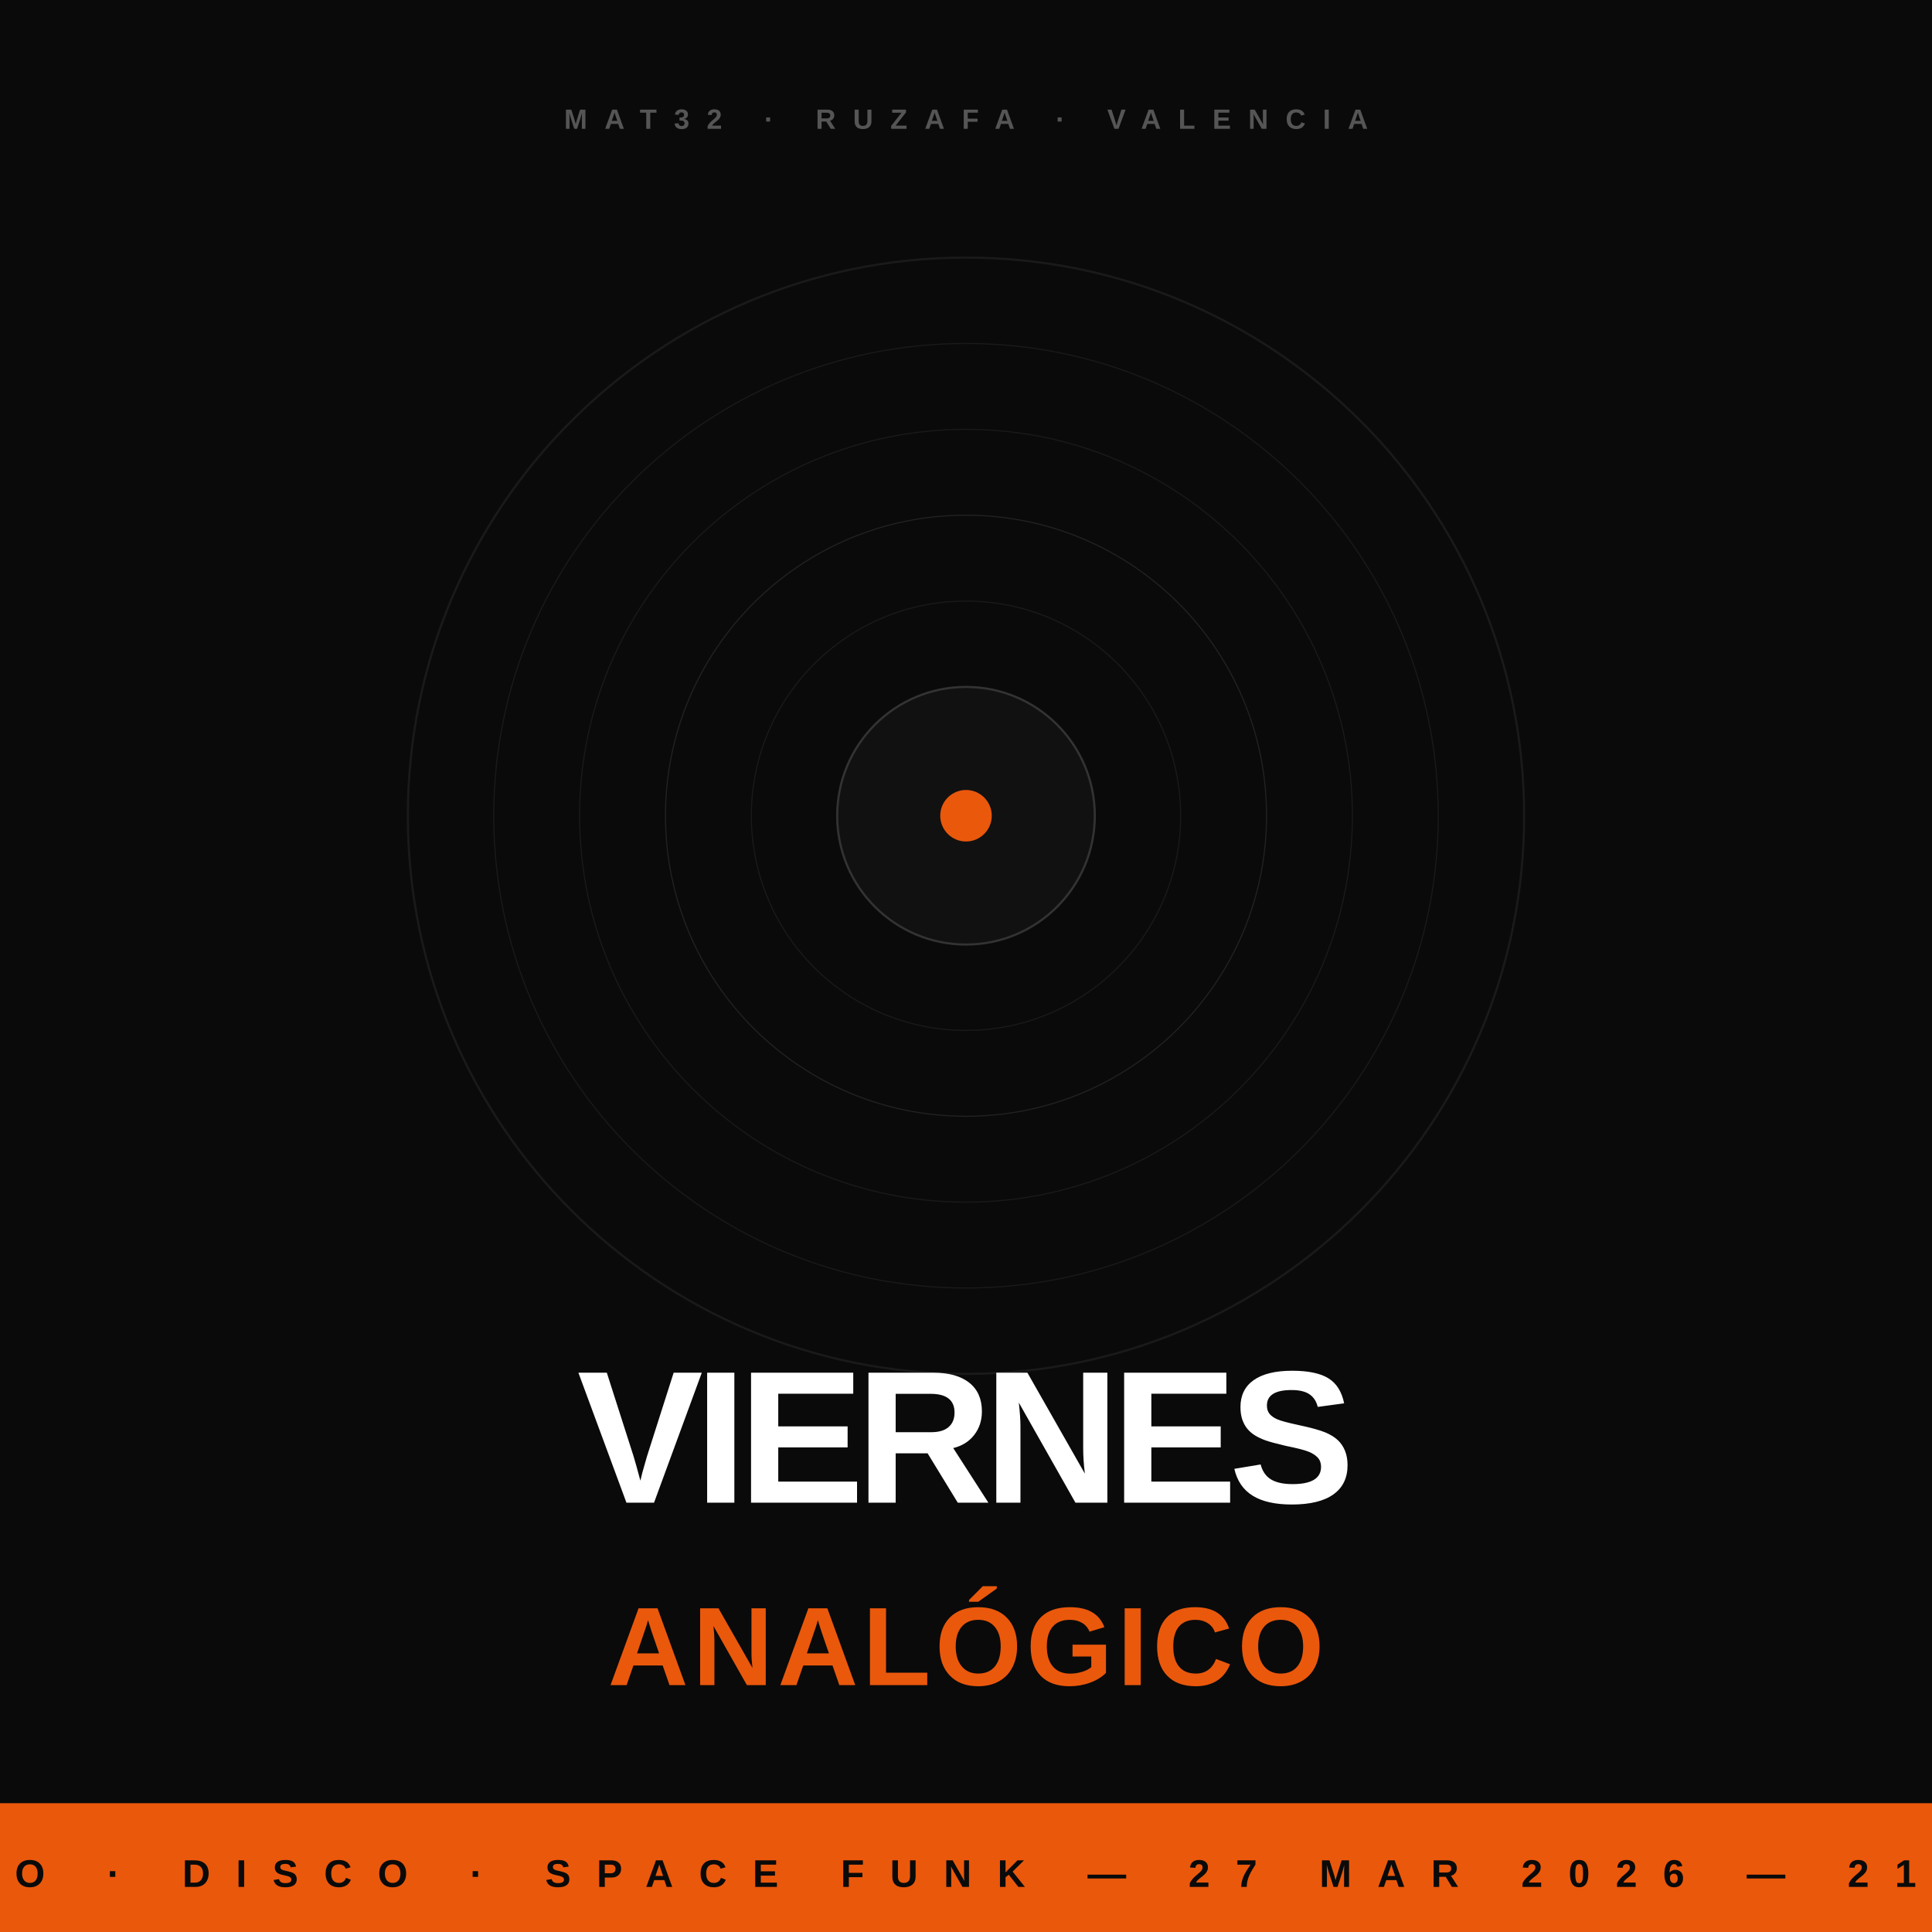
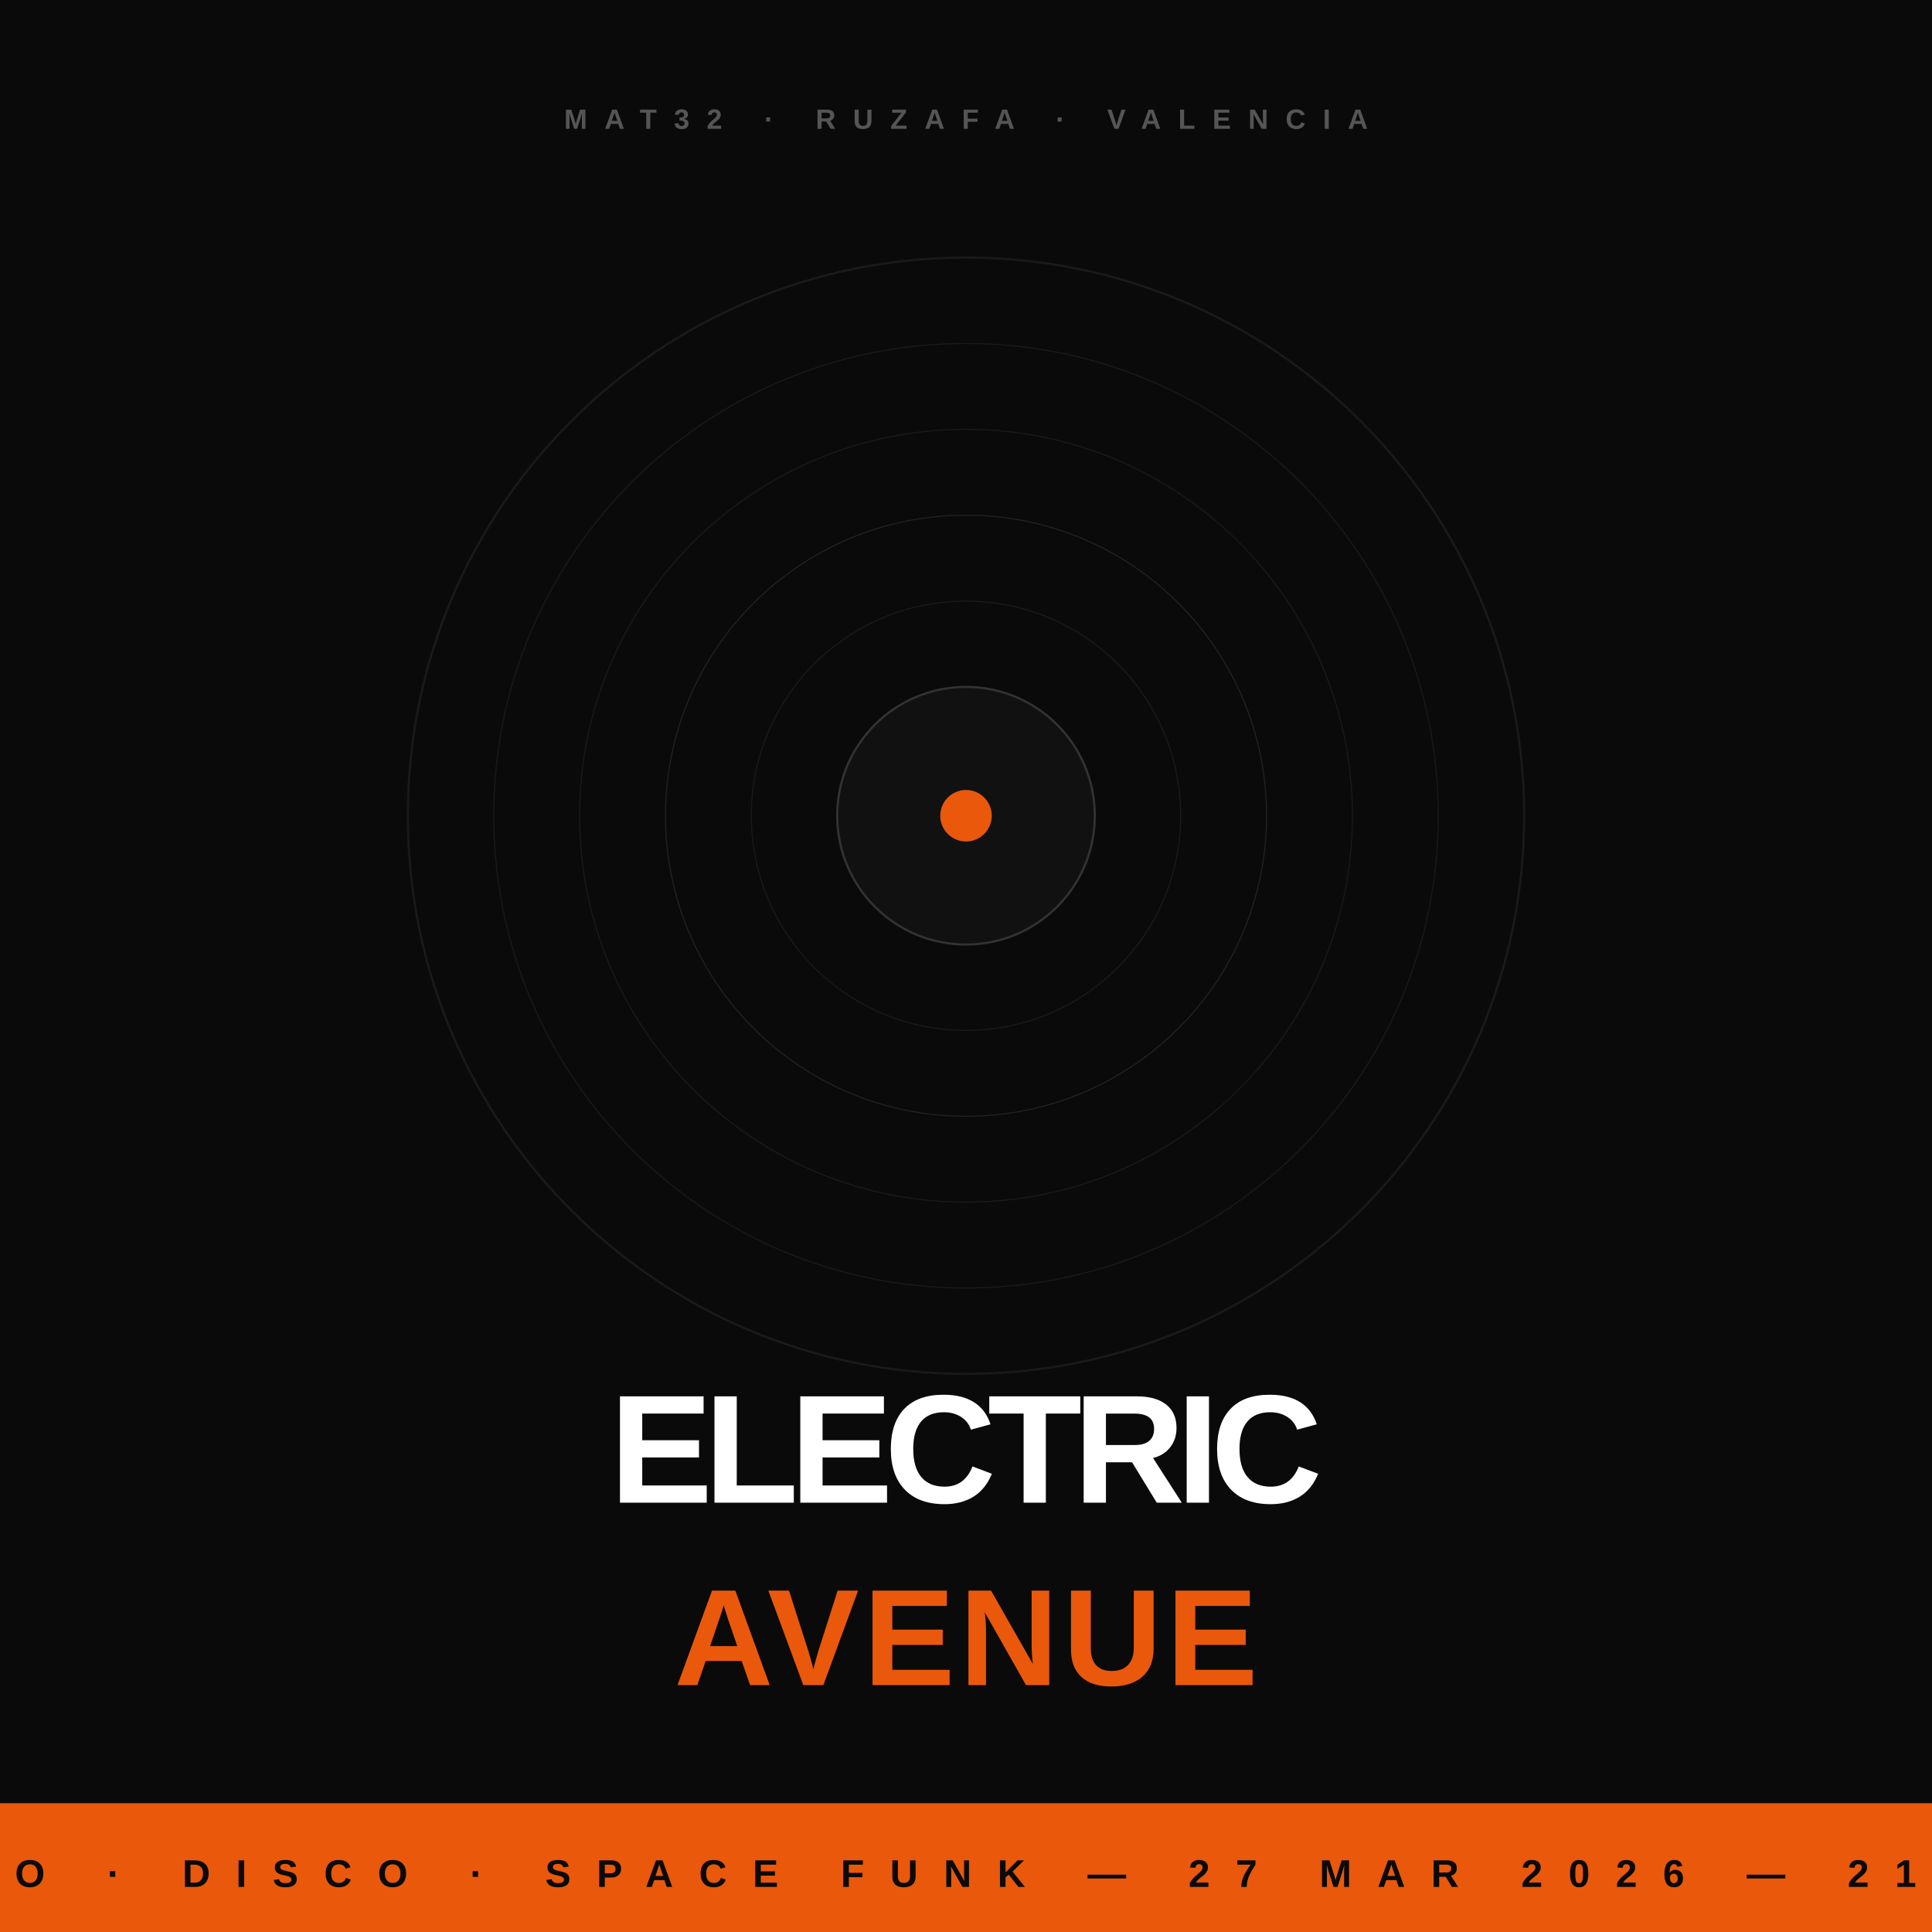
<svg xmlns="http://www.w3.org/2000/svg" viewBox="0 0 900 900" width="900" height="900">
  <rect width="900" height="900" fill="#0a0a0a" />
  <circle cx="450" cy="380" r="260" fill="none" stroke="#1a1a1a" stroke-width="1" />
  <circle cx="450" cy="380" r="220" fill="none" stroke="#1a1a1a" stroke-width="0.5" />
  <circle cx="450" cy="380" r="180" fill="none" stroke="#1a1a1a" stroke-width="0.5" />
  <circle cx="450" cy="380" r="140" fill="none" stroke="#222" stroke-width="0.5" />
  <circle cx="450" cy="380" r="100" fill="none" stroke="#1a1a1a" stroke-width="0.5" />
  <circle cx="450" cy="380" r="60" fill="#111" stroke="#333" stroke-width="1" />
  <circle cx="450" cy="380" r="12" fill="#ea580c" />
  <text x="450" y="60" font-family="'Arial Black', Arial, sans-serif" font-size="13" font-weight="900" fill="#555" text-anchor="middle" letter-spacing="8">MAT32 · RUZAFA · VALENCIA</text>
-   <text x="450" y="700" font-family="'Arial Black', Arial, sans-serif" font-size="88" font-weight="900" fill="#ffffff" text-anchor="middle" letter-spacing="-4">VIERNES</text>
-   <text x="450" y="785" font-family="'Arial Black', Arial, sans-serif" font-size="52" font-weight="900" fill="#ea580c" text-anchor="middle" letter-spacing="2">ANALÓGICO</text>
+   <text x="450" y="700" font-family="'Arial Black', Arial, sans-serif" font-size="72" font-weight="900" fill="#ffffff" text-anchor="middle" letter-spacing="-4">ELECTRIC</text>
+   <text x="450" y="785" font-family="'Arial Black', Arial, sans-serif" font-size="64" font-weight="900" fill="#ea580c" text-anchor="middle" letter-spacing="2">AVENUE</text>
  <rect x="0" y="840" width="900" height="60" fill="#ea580c" />
  <text x="450" y="879" font-family="'Arial Black', Arial, sans-serif" font-size="18" font-weight="900" fill="#0a0a0a" text-anchor="middle" letter-spacing="12">ITALO · DISCO · SPACE FUNK — 27 MAR 2026 — 21:00H</text>
</svg>
